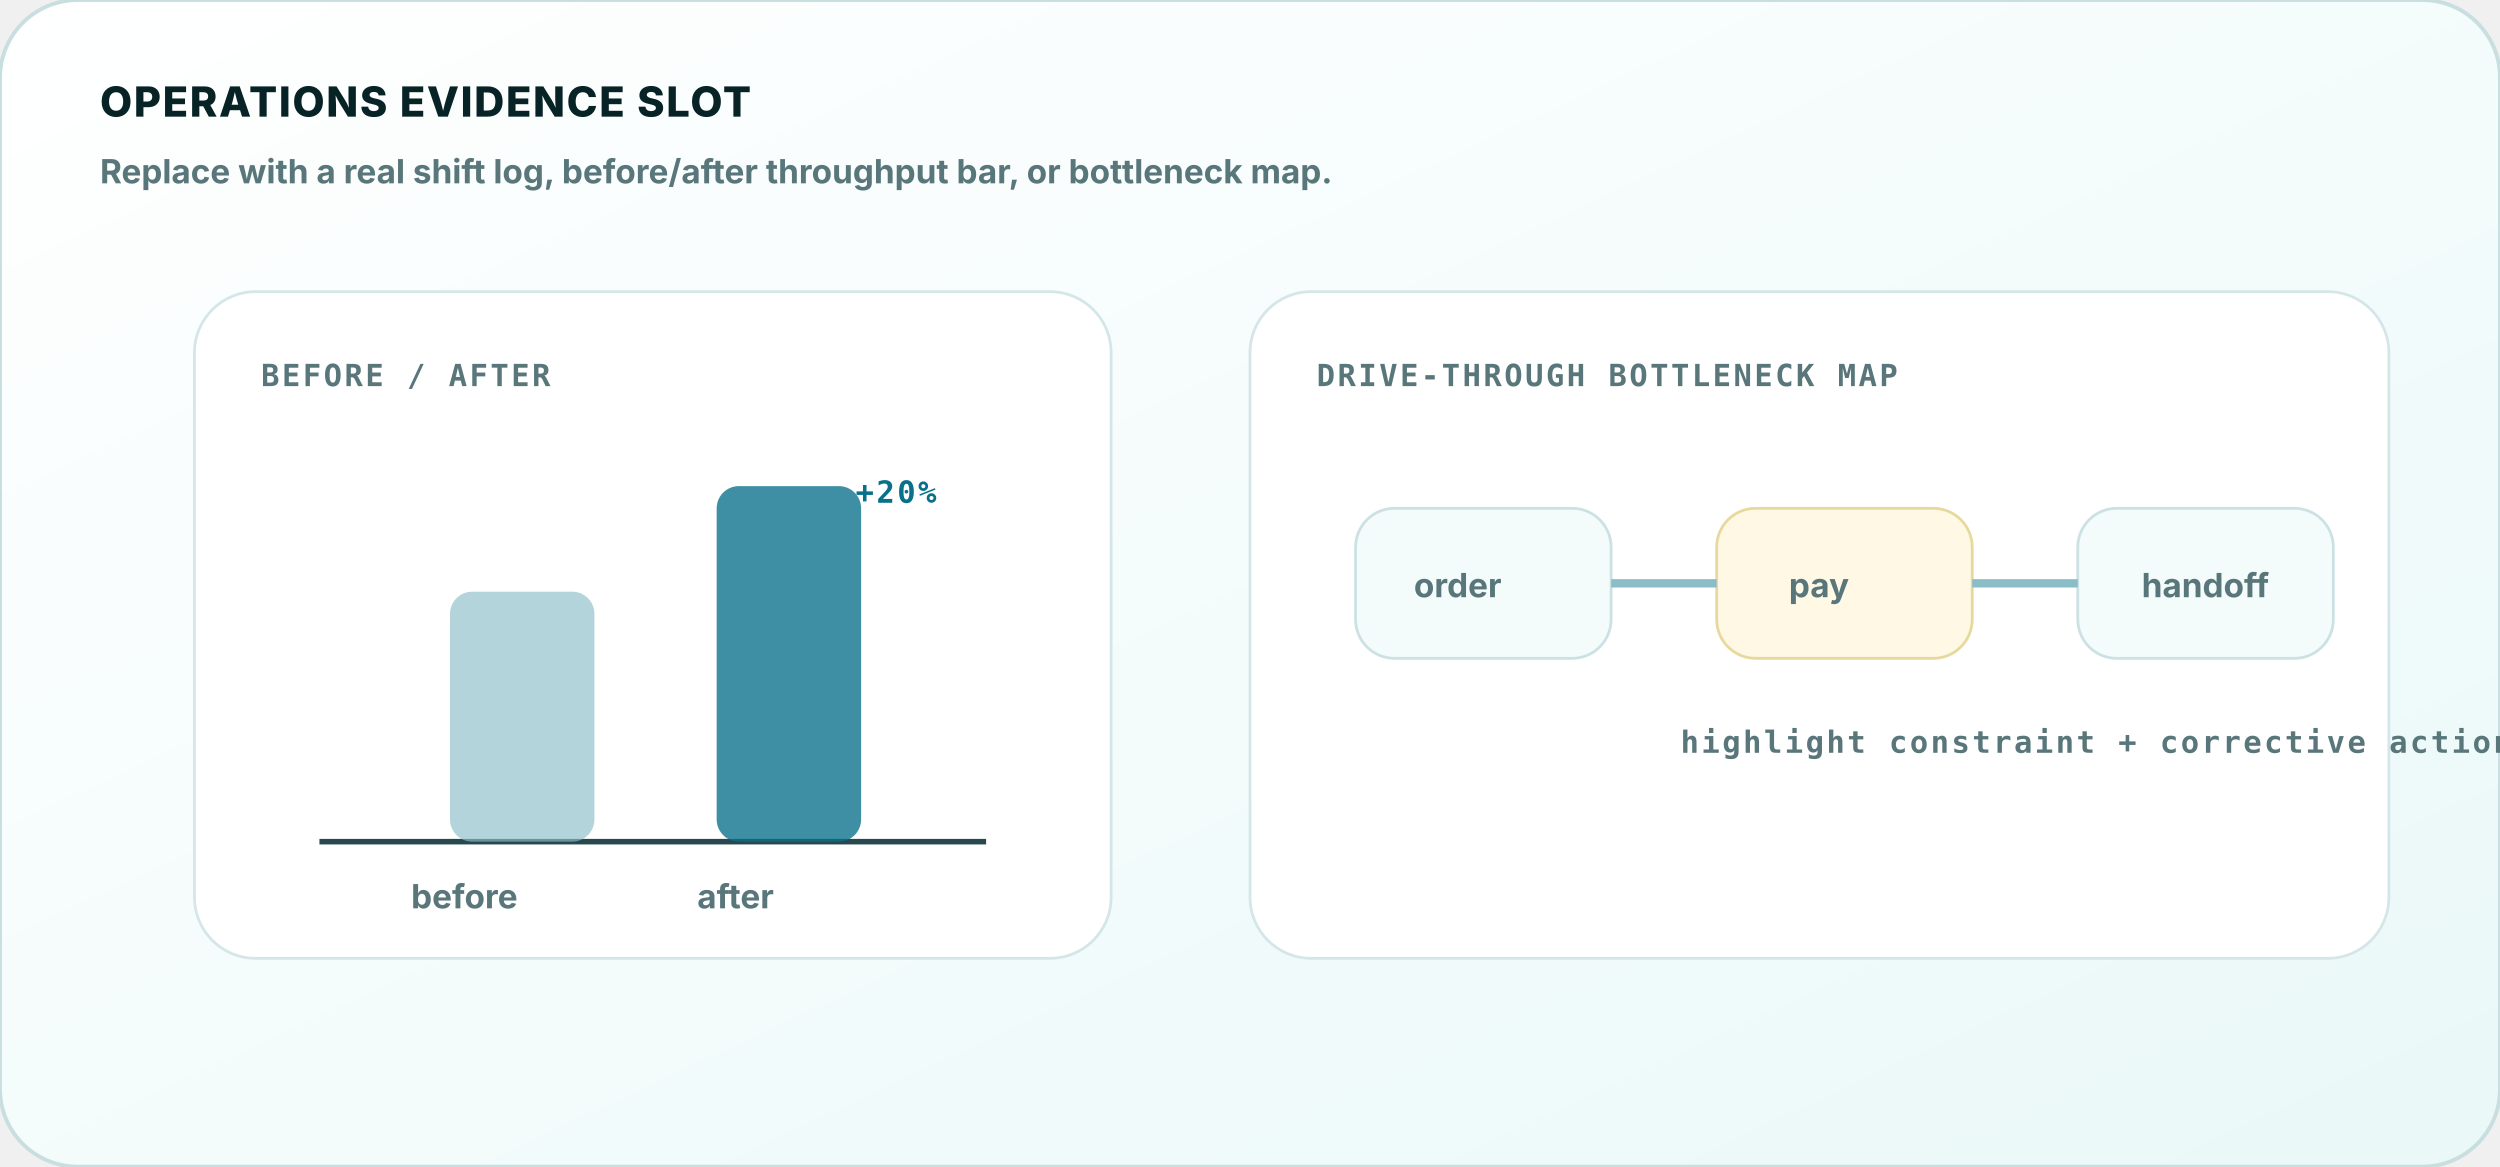
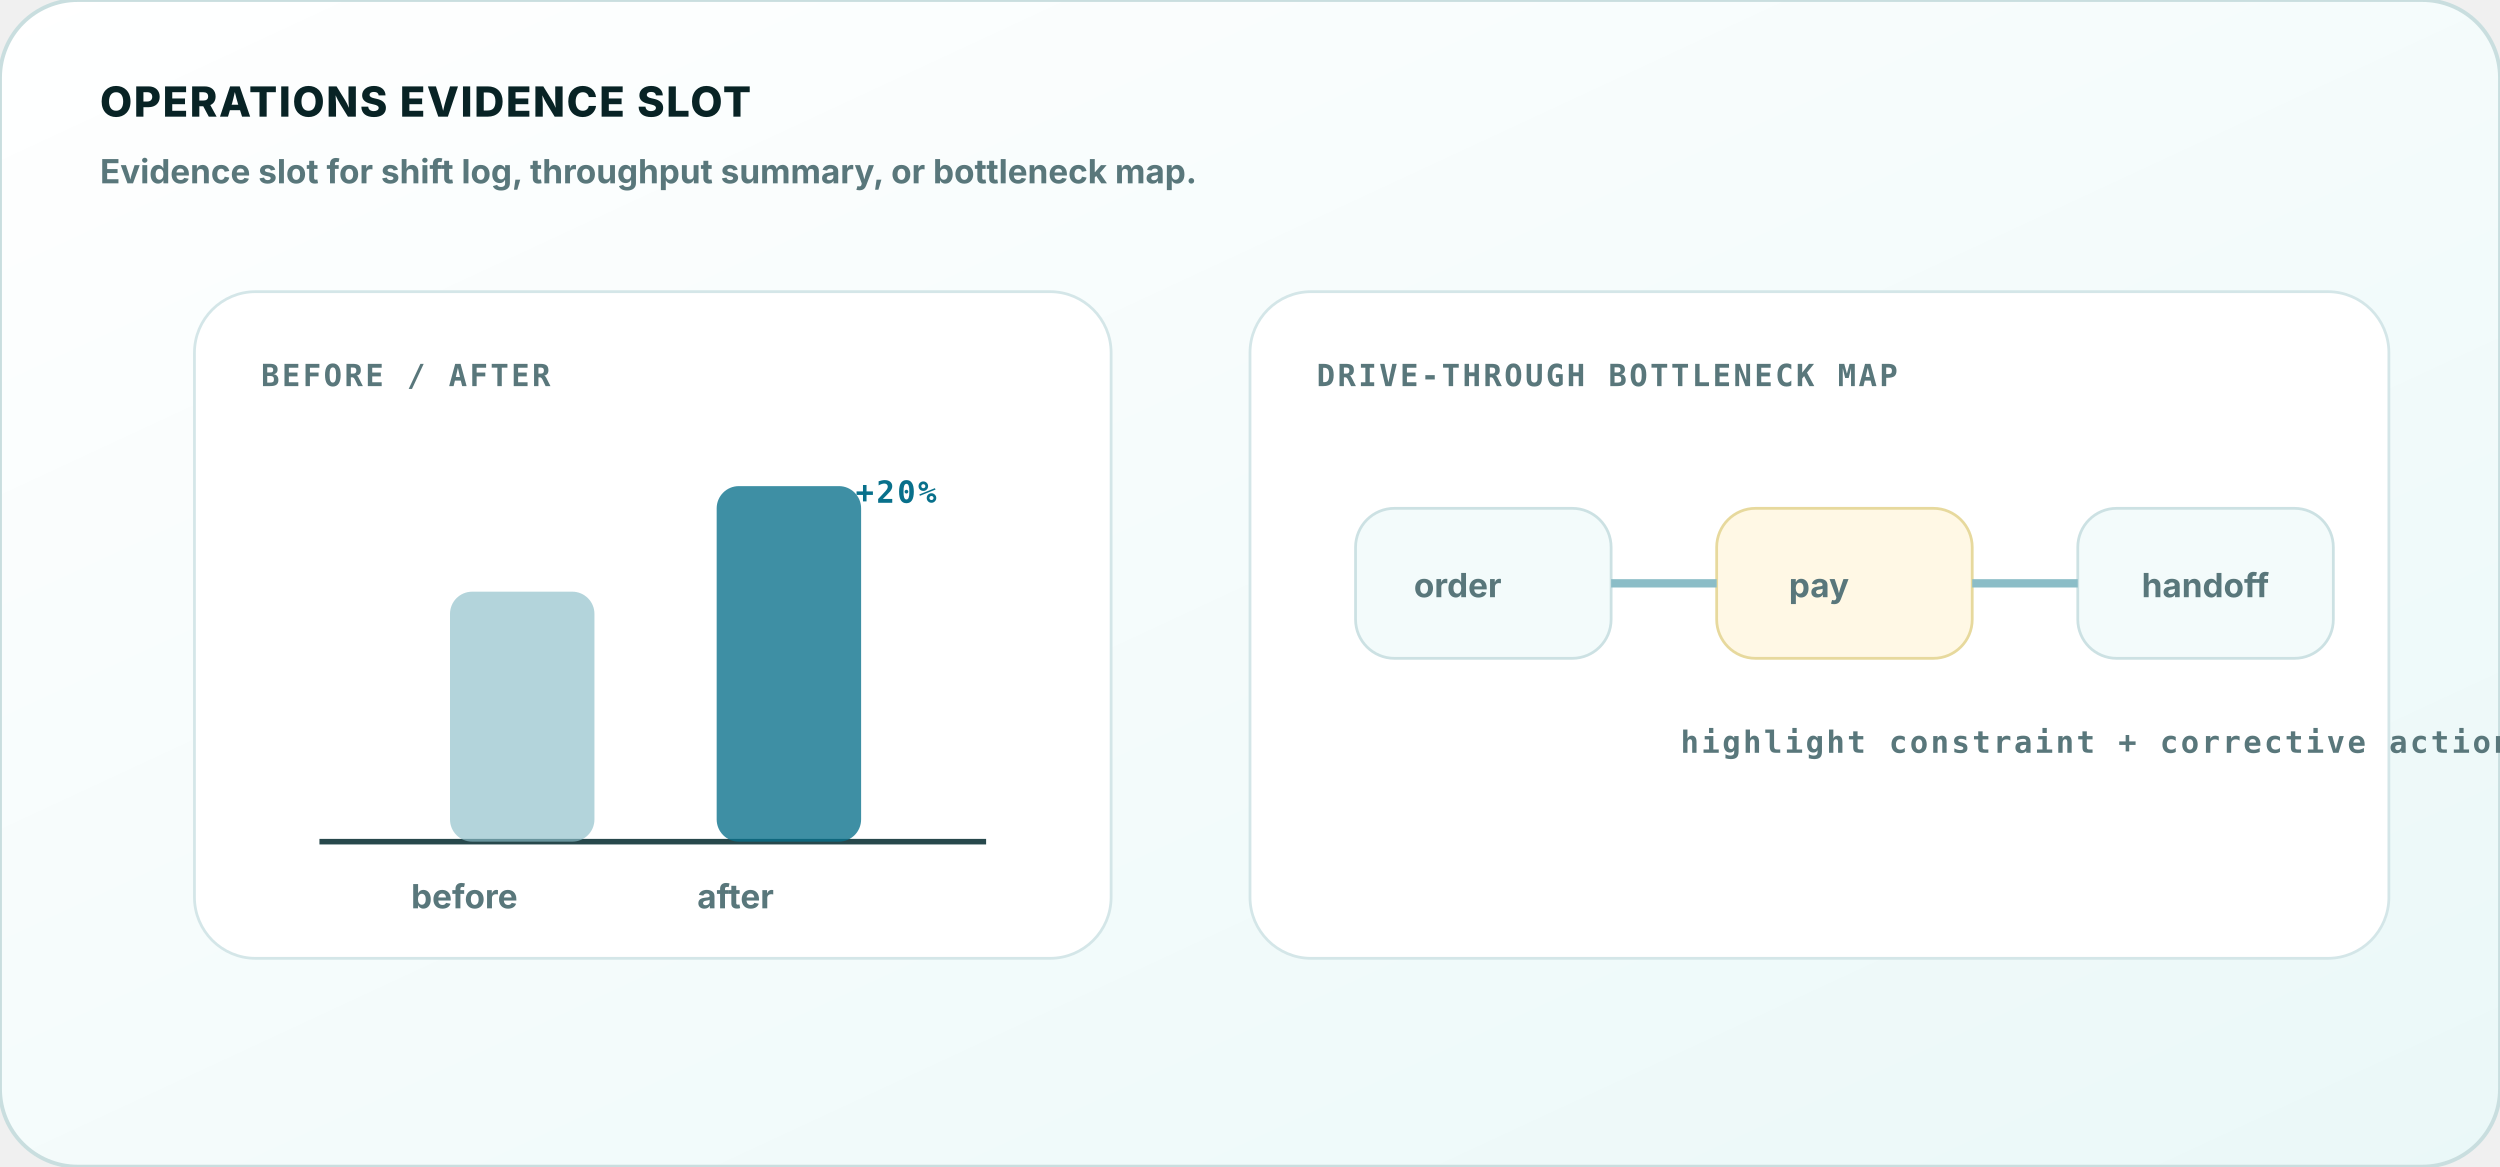
<svg xmlns="http://www.w3.org/2000/svg" viewBox="0 0 900 420" role="img" aria-labelledby="title desc">
  <defs>
    <linearGradient id="bg" x1="0" y1="0" x2="1" y2="1">
      <stop offset="0" stop-color="#ffffff" />
      <stop offset="1" stop-color="#eaf8f8" />
    </linearGradient>
    <style>
    .card{fill:url(#bg);stroke:#c9dedf;stroke-width:1.4}.ink{fill:#082325}.muted{fill:#59777b}.teal{fill:#08708b}.line{stroke:#08708b;stroke-width:3;fill:none;stroke-linecap:round;stroke-linejoin:round}.grid{stroke:#d9e9ea;stroke-width:1}.dash{stroke:#8bbdc7;stroke-width:2;stroke-dasharray:6 6;fill:none}.label{font-family:Inter,Arial,sans-serif;font-weight:800;font-size:15px;letter-spacing:.04em}.small{font-family:Inter,Arial,sans-serif;font-weight:650;font-size:12px}.mono{font-family:ui-monospace,SFMono-Regular,Consolas,monospace;font-weight:760;font-size:11px;letter-spacing:.08em}
  </style>
  </defs>
  <rect width="900" height="420" rx="28" class="card" />
  <text x="36" y="42" class="label ink">OPERATIONS EVIDENCE SLOT</text>
-   <text x="36" y="66" class="small muted">Replace with a real shift log, before/after throughput bar, or bottleneck map.</text>
+   <text x="36" y="66" class="small muted">Evidence slot for shift log, throughput summary, or bottleneck map.</text>
  <g transform="translate(70 105)">
    <rect x="0" y="0" width="330" height="240" rx="22" fill="#fff" stroke="#d4e6e8" />
    <text x="24" y="34" class="mono muted">BEFORE / AFTER</text>
    <line x1="45" y1="198" x2="285" y2="198" stroke="#27484c" stroke-width="2" />
    <rect x="92" y="108" width="52" height="90" rx="8" fill="#8bbdc7" opacity=".65" />
    <rect x="188" y="70" width="52" height="128" rx="8" fill="#08708b" opacity=".78" />
    <text x="78" y="222" class="small muted">before</text>
    <text x="181" y="222" class="small muted">after</text>
    <text x="238" y="76" class="mono teal">+20%</text>
    <rect x="380" y="0" width="410" height="240" rx="22" fill="#fff" stroke="#d4e6e8" />
    <text x="404" y="34" class="mono muted">DRIVE-THROUGH BOTTLENECK MAP</text>
    <g class="small muted" font-family="Inter,Arial,sans-serif">
      <rect x="418" y="78" width="92" height="54" rx="14" fill="#f3fbfb" stroke="#cce1e3" />
      <text x="439" y="110">order</text>
      <rect x="548" y="78" width="92" height="54" rx="14" fill="#fff8e5" stroke="#e7d99d" />
      <text x="574" y="110">pay</text>
      <rect x="678" y="78" width="92" height="54" rx="14" fill="#f3fbfb" stroke="#cce1e3" />
      <text x="701" y="110">handoff</text>
      <path d="M510 105 L548 105 M640 105 L678 105" stroke="#8bbdc7" stroke-width="3" />
      <text x="535" y="166" class="mono muted">highlight constraint + corrective action</text>
    </g>
  </g>
</svg>
